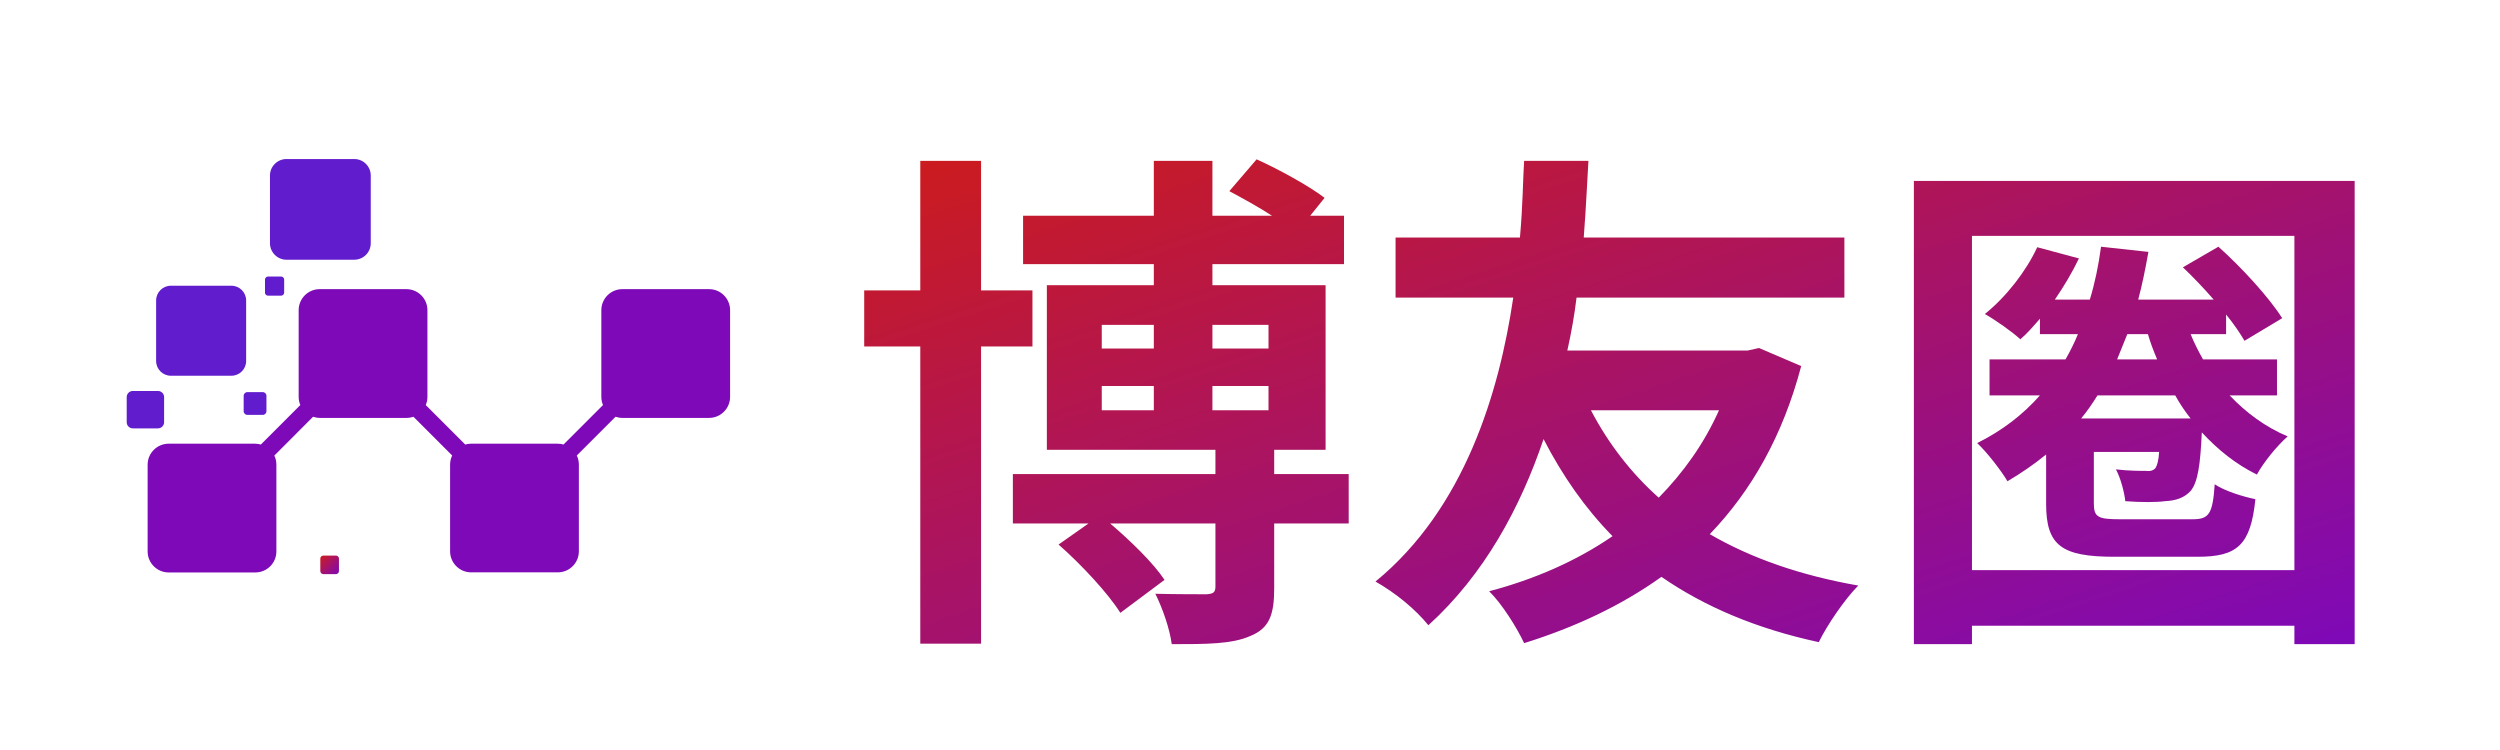
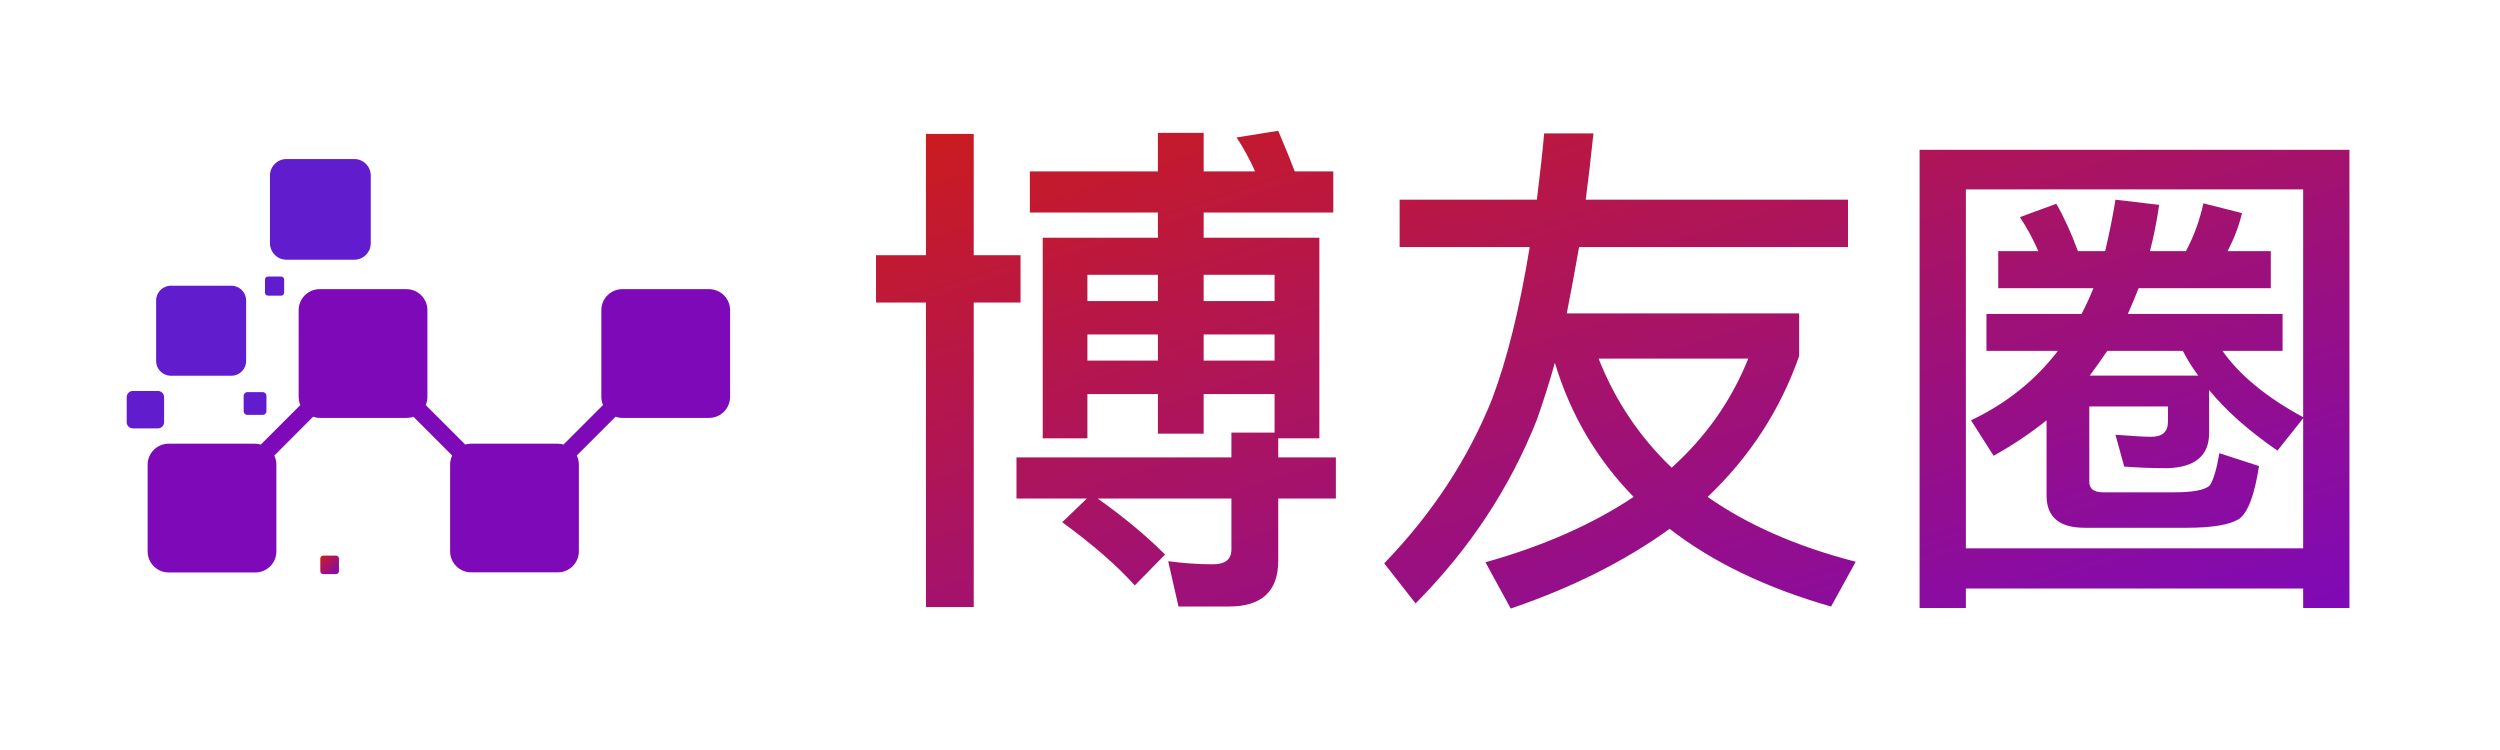
<svg xmlns="http://www.w3.org/2000/svg" data-v-0dd9719b="" version="1.0" width="100" height="30" viewBox="70 78 180 70" preserveAspectRatio="xMidYMid meet" color-interpolation-filters="sRGB" style="margin: auto;">
  <g data-v-0dd9719b="" fill="url(#linearGradientBg)" class="icon-text-wrapper icon-svg-group iconsvg" transform="translate(54.555,94.87861)">
    <g class="iconsvg-imagesvg" transform="translate(0,-8)">
      <g>
        <rect fill="url(#linearGradientBg)" fill-opacity="0" stroke-width="2" x="0" y="0" width="60" height="60" class="image-rect" />
        <svg x="0" y="0" width="60" height="60" filtersec="colorsb8649217430" class="image-svg-svg primary" style="overflow: visible;">
          <svg viewBox="0 -10 608.1 620.6">
            <path d="M136.5 183.6H149c1.7 0 3-1.4 3-3v-12.5c0-1.7-1.4-3-3-3h-12.5c-1.7 0-3 1.4-3 3v12.5c-.1 1.7 1.3 3 3 3zM112.9 280.3v14.8c0 2 1.6 3.6 3.6 3.6h14.8c2 0 3.6-1.6 3.6-3.6v-14.8c0-2-1.6-3.6-3.6-3.6h-14.8c-2 0-3.6 1.6-3.6 3.6zM36.1 305.8v-24.3c0-3.2-2.6-5.9-5.9-5.9H5.9c-3.2 0-5.9 2.6-5.9 5.9v24.3c0 3.2 2.6 5.9 5.9 5.9h24.3c3.2 0 5.9-2.7 5.9-5.9zM42.6 260.9h58.5c7.8 0 14.2-6.4 14.2-14.2v-58.5c0-7.8-6.4-14.2-14.2-14.2H42.6c-7.8 0-14.2 6.4-14.2 14.2v58.5c0 7.8 6.4 14.2 14.2 14.2zM154.2 148.9h65.5c8.7 0 15.9-7.1 15.9-15.9V67.6c0-8.7-7.1-15.9-15.9-15.9h-65.5c-8.7 0-15.9 7.1-15.9 15.9v65.5c.1 8.7 7.2 15.8 15.9 15.8z" fill="rgba(96, 28, 205, 1)" />
            <linearGradient id="a23ca9a45-1be7-40b5-9436-d6ce29d47b8b" gradientUnits="userSpaceOnUse" x1="20.209" y1="314.098" x2="582.468" y2="314.098">
              <stop offset="0" stop-color="rgba(126, 9, 184, 1)" />
              <stop offset="1" stop-color="rgba(126, 9, 184, 1)" />
            </linearGradient>
            <path d="M179.9 300.5c2.1.7 4.3 1.1 6.6 1.1h83.7c2.3 0 4.6-.4 6.6-1.1l37.4 37.4c-1.3 2.7-2 5.7-2 8.8v83.7c0 11.2 9.1 20.3 20.3 20.3h83.7c11.2 0 20.3-9.1 20.3-20.3v-83.7c0-3.2-.7-6.2-2-8.8l37.4-37.4c2.1.7 4.3 1.1 6.6 1.1h83.7c11.2 0 20.3-9.1 20.3-20.3v-83.7c0-11.2-9.1-20.3-20.3-20.3h-83.7c-11.2 0-20.3 9.1-20.3 20.3v83.7c0 2.8.6 5.5 1.6 7.9l-38.1 38.1c-1.8-.5-3.6-.8-5.6-.8h-83.7c-1.9 0-3.8.3-5.6.8l-38.1-38.1c1-2.4 1.6-5.1 1.6-7.9v-83.7c0-11.2-9.1-20.3-20.3-20.3h-83.7c-11.2 0-20.3 9.1-20.3 20.3v83.7c0 2.8.6 5.5 1.6 7.9l-38.1 38.1c-1.8-.5-3.6-.8-5.6-.8H40.5c-11.2 0-20.3 9.1-20.3 20.3v83.7c0 11.2 9.1 20.3 20.3 20.3h83.7c11.2 0 20.3-9.1 20.3-20.3v-83.7c0-3.2-.7-6.2-2-8.8l37.4-37.5z" fill="url(#a23ca9a45-1be7-40b5-9436-d6ce29d47b8b)" />
            <path d="M189.8 434.5c-1.6 0-2.9 1.3-2.9 2.9v12.1c0 1.6 1.3 2.9 2.9 2.9H202c1.6 0 2.9-1.3 2.9-2.9v-12.1c0-1.6-1.3-2.9-2.9-2.9h-12.2z" fill="url(#linearGradientBg)" />
          </svg>
        </svg>
      </g>
    </g>
-     <g transform="translate(68, 18)">
+     <g transform="translate(68, -16)">
      <g data-gra="path-name" class="tp-name iconsvg-namesvg">
        <g transform="scale(1)">
          <g>
-             <text x="0" y="0" fill="url(#linearGradientBg)" font-size="48" font-family="Arial, sans-serif" font-weight="bold" text-anchor="start" dominant-baseline="central">博友圈</text>
+             <path d="M28.85 30.34L22.27 30.34L22.27 32.78L28.85 32.78L28.85 30.34ZM39.74 30.34L33.12 30.34L33.12 32.78L39.74 32.78L39.74 30.34ZM33.12 27.22L39.74 27.22L39.74 24.77L33.12 24.77L33.12 27.22ZM22.27 27.22L28.85 27.22L28.85 24.77L22.27 24.77L22.27 27.22ZM28.85 35.90L22.27 35.90L22.27 40.03L18.10 40.03L18.10 21.31L28.85 21.31L28.85 18.96L16.90 18.96L16.90 15.12L28.85 15.12L28.85 11.52L33.12 11.52L33.12 15.12L37.92 15.12Q37.15 13.39 36.19 11.95L36.19 11.95L40.08 11.33Q41.18 13.92 41.62 15.12L41.62 15.12L45.22 15.12L45.22 18.96L33.12 18.96L33.12 21.31L43.92 21.31L43.92 40.03L40.08 40.03L40.08 41.81L45.46 41.81L45.46 45.65L40.08 45.65L40.08 51.46Q40.08 55.73 35.47 55.73L35.47 55.73L30.77 55.73L29.81 51.50Q31.97 51.79 33.98 51.79L33.98 51.79Q35.71 51.79 35.71 50.40L35.71 50.40L35.71 45.65L23.23 45.65Q26.88 48.24 29.52 50.88L29.52 50.88L26.69 53.76Q24.24 51.02 19.92 47.86L19.92 47.86L22.22 45.65L15.65 45.65L15.65 41.81L35.71 41.81L35.71 39.50L39.74 39.50L39.74 35.90L33.12 35.90L33.12 39.60L28.85 39.60L28.85 35.90ZM2.54 27.36L2.54 22.94L7.20 22.94L7.20 11.62L11.66 11.62L11.66 22.94L16.03 22.94L16.03 27.36L11.66 27.36L11.66 55.78L7.20 55.78L7.20 27.36L2.54 27.36ZM51.41 22.18L51.41 17.76L64.22 17.76Q64.70 13.87 64.90 11.57L64.90 11.57L69.50 11.57Q69.17 14.78 68.78 17.76L68.78 17.76L93.26 17.76L93.26 22.18L68.16 22.18Q67.58 25.49 67.01 28.37L67.01 28.37L88.70 28.37L88.70 32.35Q86.06 39.89 80.16 45.50L80.16 45.50Q85.78 49.44 93.98 51.55L93.98 51.55L91.68 55.73Q82.61 53.14 76.61 48.48L76.61 48.48Q70.37 52.99 61.78 55.92L61.78 55.92L59.42 51.60Q67.49 49.34 73.25 45.50L73.25 45.50Q68.06 40.18 65.90 32.98L65.90 32.98Q65.18 35.57 64.22 38.30L64.22 38.30Q60.43 47.86 52.90 55.44L52.90 55.44L49.97 51.70Q56.69 44.74 60.05 36.34L60.05 36.34Q62.16 30.72 63.55 22.18L63.55 22.18L51.41 22.18ZM83.95 32.59L69.98 32.59Q72.29 38.45 76.80 42.77L76.80 42.77Q81.60 38.45 83.95 32.59L83.95 32.59ZM107.28 26.02L107.28 22.56L111.02 22.56Q110.30 20.88 109.30 19.39L109.30 19.39L112.70 18.14Q113.76 19.97 114.72 22.56L114.72 22.56L117.26 22.56Q117.89 19.87 118.22 17.76L118.22 17.76L122.30 18.24Q121.97 20.54 121.44 22.56L121.44 22.56L124.80 22.56Q125.90 20.50 126.43 18.10L126.43 18.10L130.03 19.01Q129.65 20.69 128.69 22.56L128.69 22.56L132.72 22.56L132.72 26.02L120.38 26.02Q120.05 26.88 119.38 28.42L119.38 28.42L133.82 28.42L133.82 31.87L128.21 31.87Q130.61 35.28 135.74 38.06L135.74 38.06L135.74 16.80L104.26 16.80L104.26 50.30L135.74 50.30L135.74 38.16L133.34 41.18Q129.31 38.40 126.96 35.52L126.96 35.52L126.96 39.55Q126.96 42.67 123.12 42.82L123.12 42.82Q121.06 42.82 119.04 42.67L119.04 42.67L118.22 39.70Q120.72 39.89 121.54 39.89L121.54 39.89Q123.12 39.89 123.12 38.50L123.12 38.50L123.12 37.06L115.78 37.06L115.78 44.11Q115.78 45.07 117.07 45.07L117.07 45.07L123.74 45.07Q126.29 45.07 127.01 44.45L127.01 44.45Q127.54 43.68 127.92 41.42L127.92 41.42L131.62 42.62Q130.99 46.70 129.74 47.57L129.74 47.57Q128.40 48.38 124.90 48.38L124.90 48.38L115.34 48.38Q111.79 48.38 111.79 45.36L111.79 45.36L111.79 38.35Q109.58 40.13 106.85 41.66L106.85 41.66L104.74 38.35Q109.68 36 112.85 31.87L112.85 31.87L106.18 31.87L106.18 28.42L115.06 28.42Q115.73 27.12 116.16 26.02L116.16 26.02L107.28 26.02ZM115.82 34.18L125.95 34.18Q125.09 33.02 124.51 31.87L124.51 31.87L117.46 31.87Q116.40 33.41 115.82 34.18L115.82 34.18ZM135.74 54.05L104.26 54.05L104.26 55.87L99.94 55.87L99.94 13.10L140.06 13.10L140.06 55.87L135.74 55.87L135.74 54.05Z" />
          </g>
        </g>
      </g>
    </g>
  </g>
  <defs v-gra="od">
    <linearGradient id="linearGradientBg" x1="0%" y1="0%" x2="100%" y2="100%">
      <stop offset="0%" style="stop-color:rgba(205, 28, 28, 1);stop-opacity:1" />
      <stop offset="100%" style="stop-color:rgba(126, 9, 184, 1);stop-opacity:1" />
    </linearGradient>
  </defs>
</svg>
